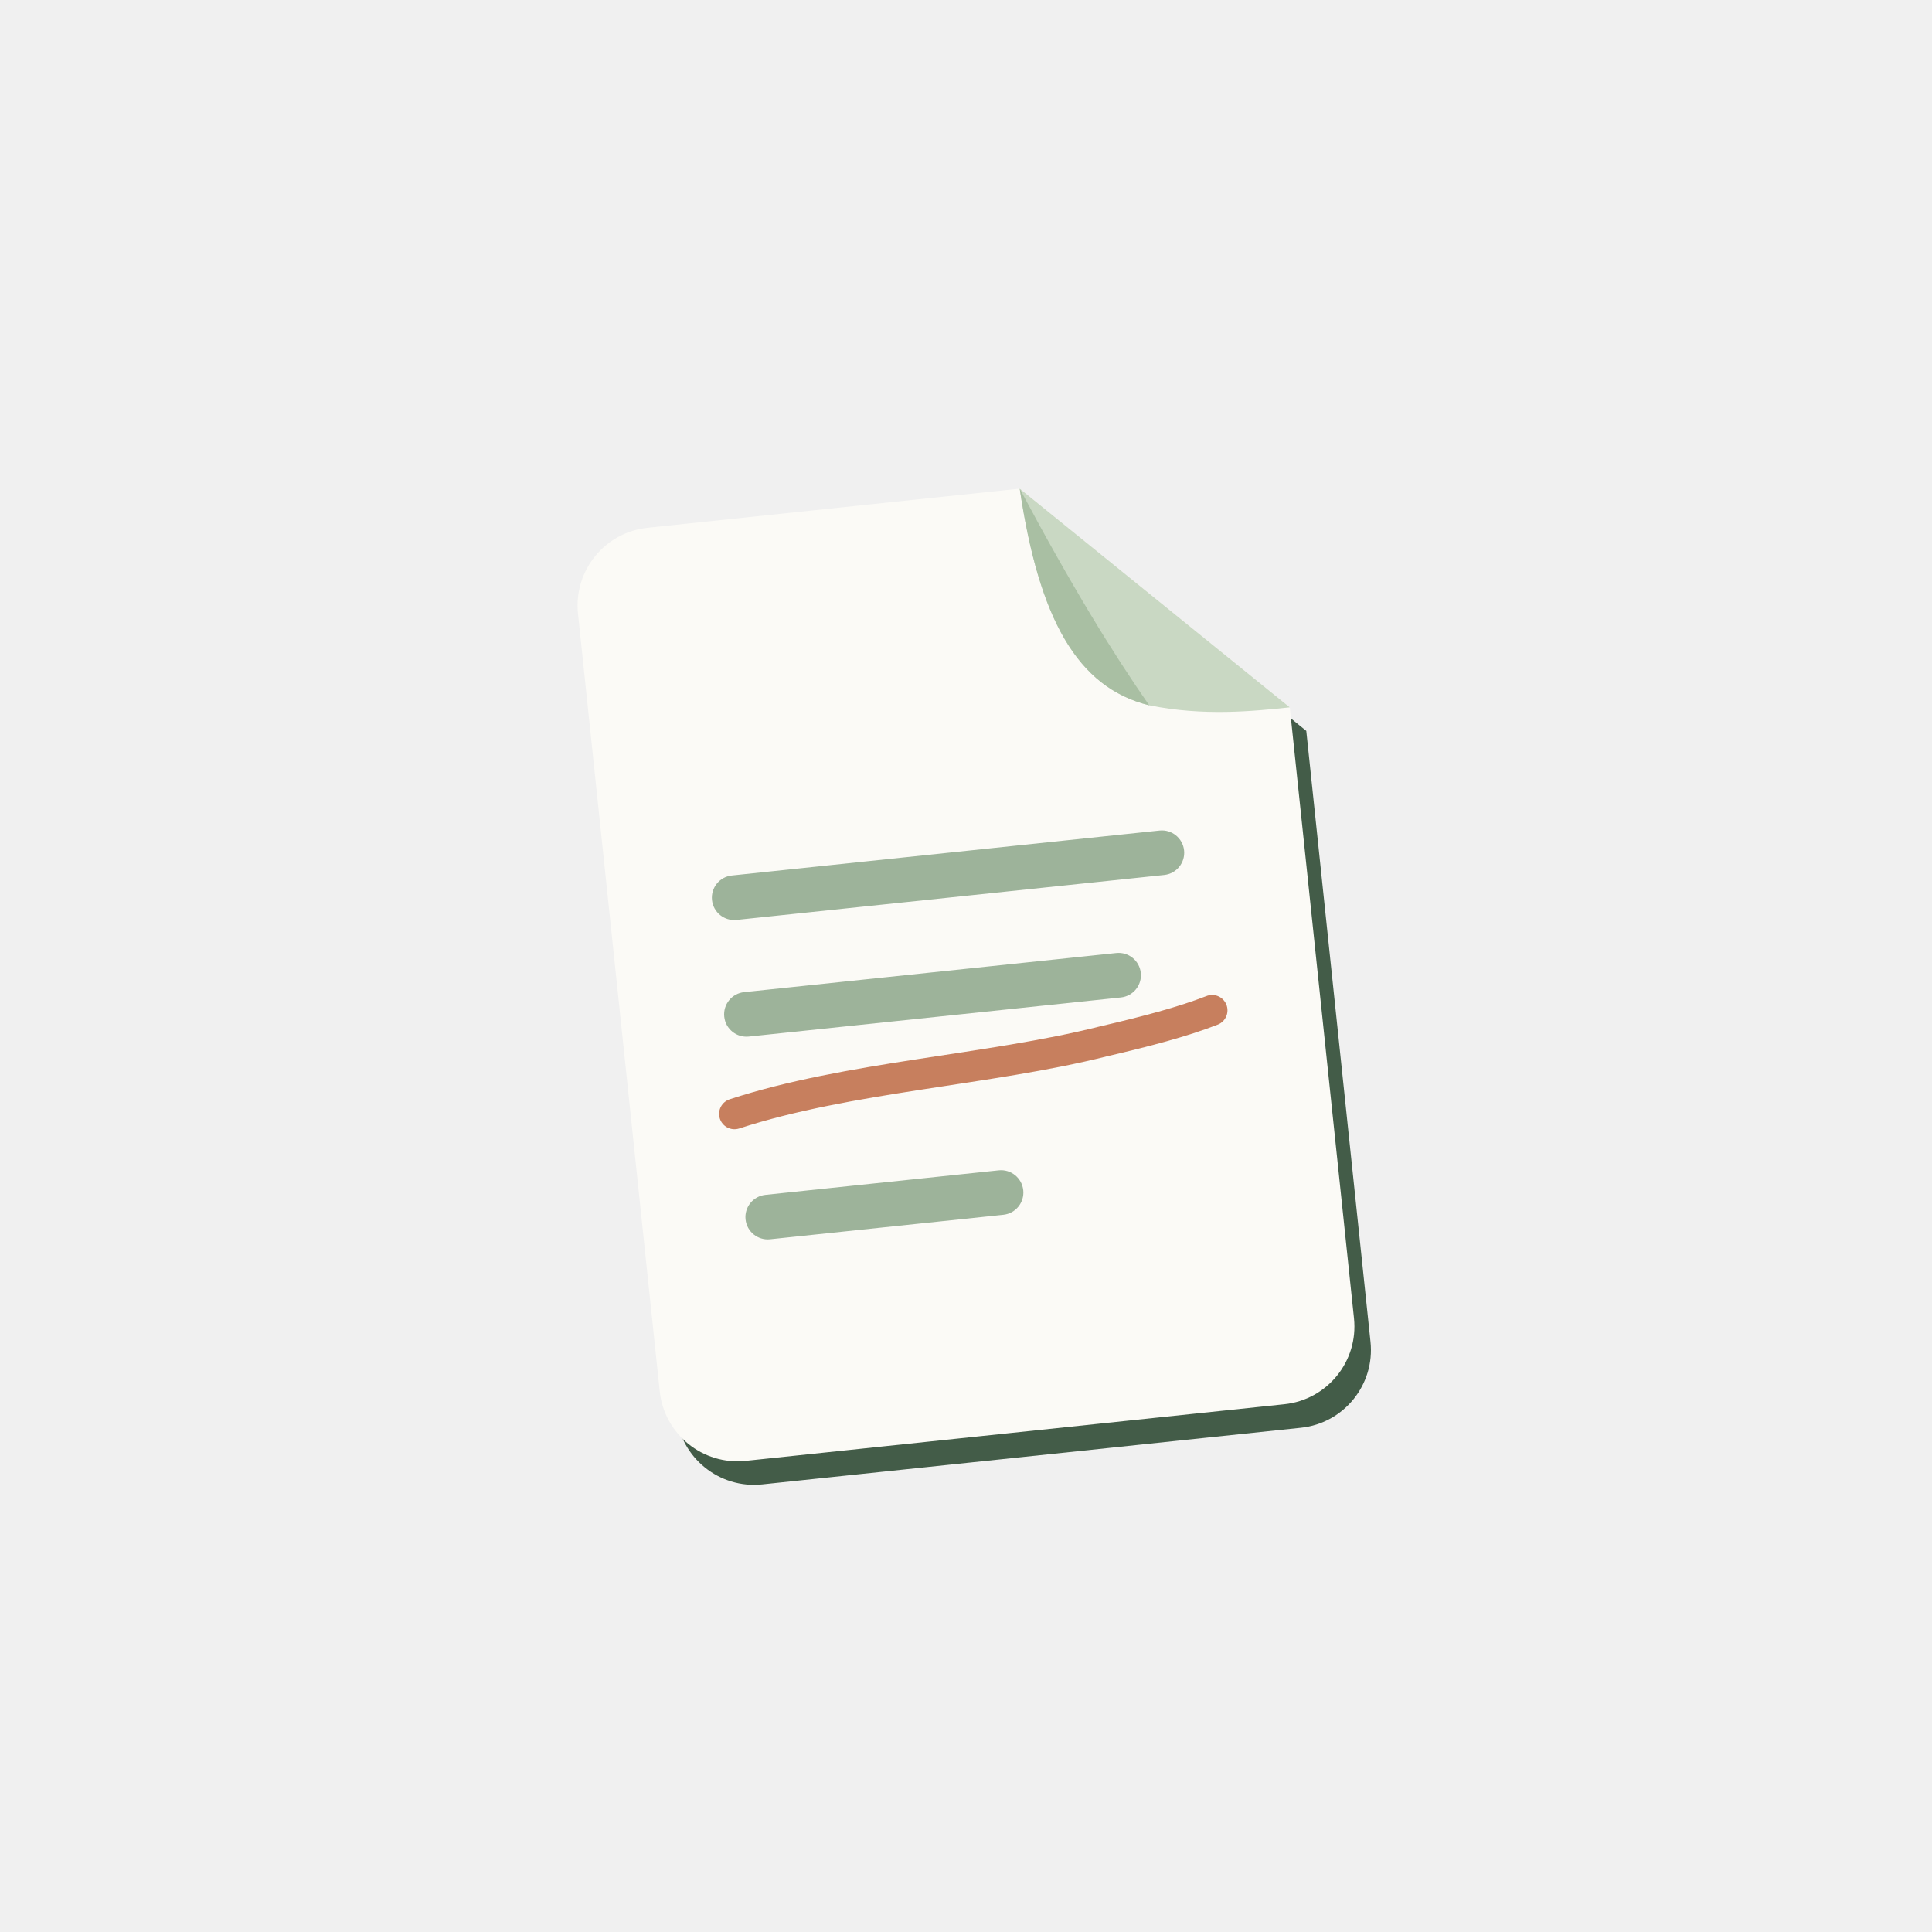
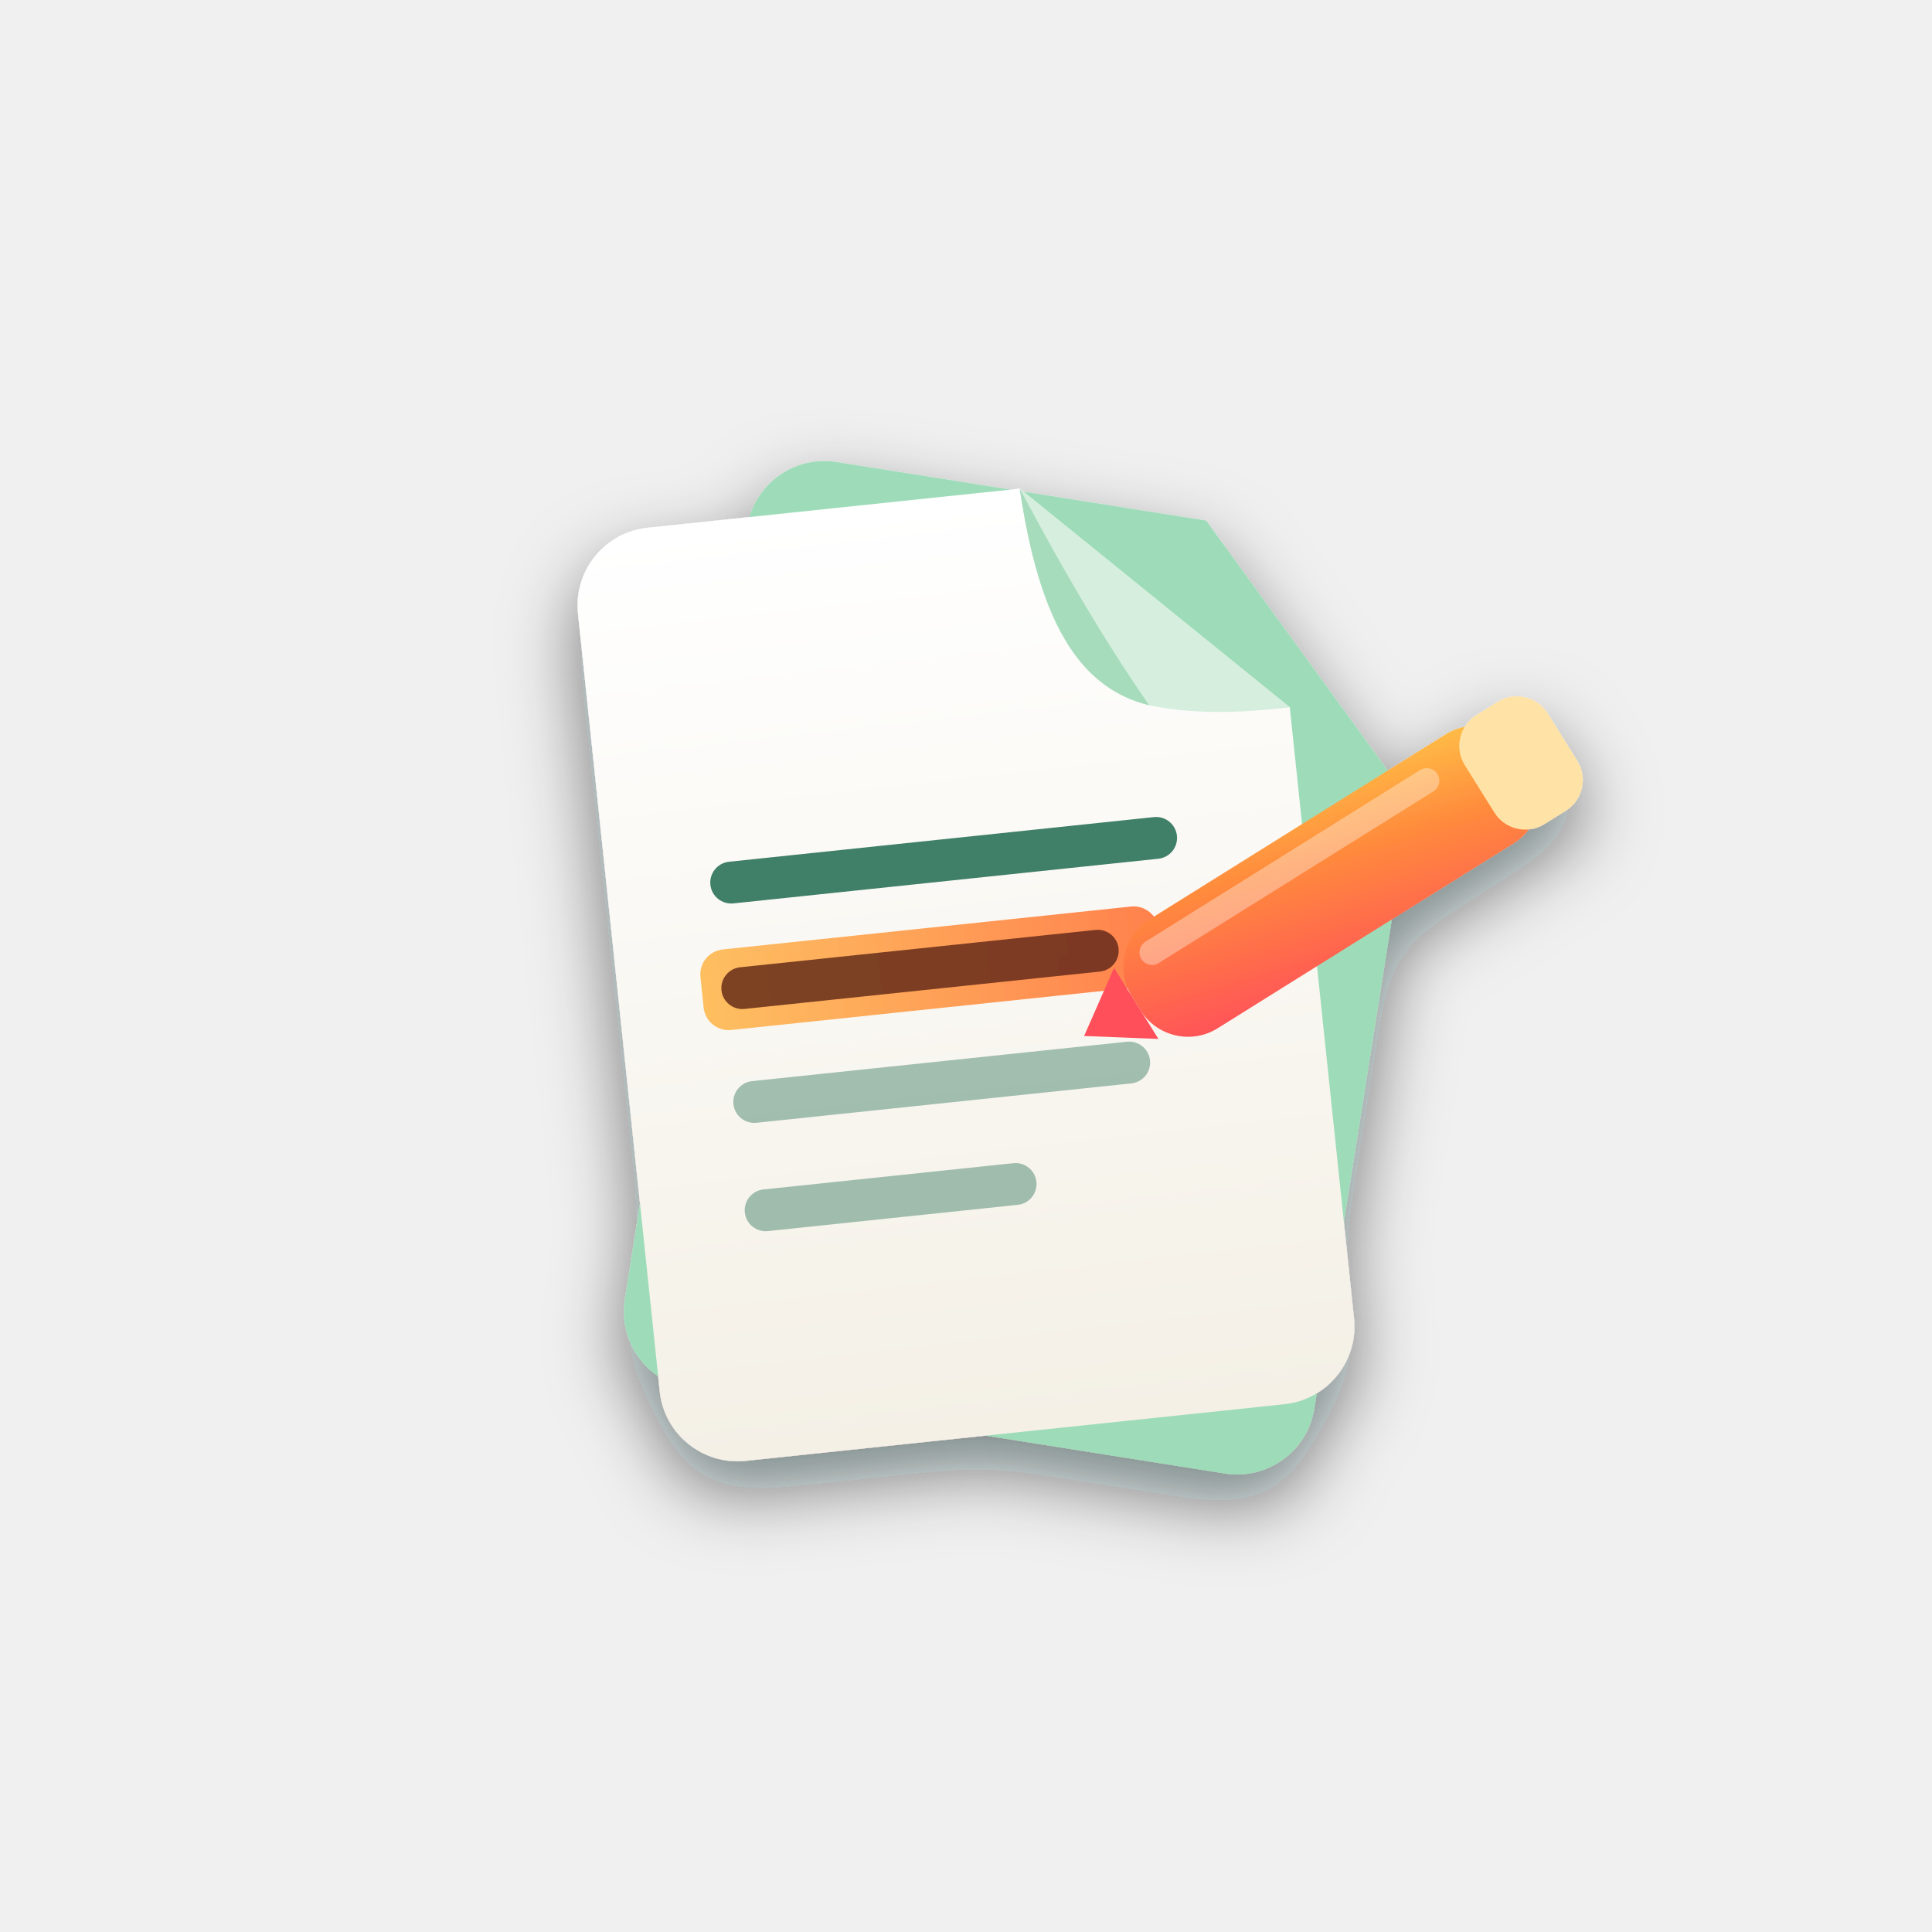
<svg xmlns="http://www.w3.org/2000/svg" width="1024" height="1024" viewBox="0 0 1024 1024">
-   <g transform="translate(512 512) scale(0.74) translate(-512 -512) rotate(-6 512 512)">
-     <path d="M318,176 H586 L762,352 V792 A56,56 0 0 1 706,848 H318 A56,56 0 0 1 262,792 V232 A56,56 0 0 1 318,176 Z" fill="#435C48" transform="translate(10,18)" />
-     <path d="M318,176 H586 L762,352 V792 A56,56 0 0 1 706,848 H318 A56,56 0 0 1 262,792 V232 A56,56 0 0 1 318,176 Z" fill="#FBFAF6" />
-     <path d="M586,176 C590,270 612,322 662,340 C700,352 736,352 762,352 Z" fill="#C9D8C3" />
-     <path d="M586,176 C590,270 612,322 662,340 C640,300 616,250 586,176 Z" fill="#A9BFA3" />
-     <rect x="336" y="430" width="340" height="32" rx="16" fill="#9DB39A" />
-     <rect x="336" y="514" width="300" height="32" rx="16" fill="#9DB39A" />
-     <path d="M336,600 C420,582 520,588 604,576 C636,572 662,568 684,562" fill="none" stroke="#C77F5E" stroke-width="22" stroke-linecap="round" />
-     <rect x="336" y="660" width="200" height="32" rx="16" fill="#9DB39A" />
+   <defs>
+     <linearGradient id="bg" x1="0" y1="1" x2="1" y2="0">
+       <stop offset="0" stop-color="#0F3329" />
+       <stop offset="0.55" stop-color="#1F6A4E" />
+       <stop offset="1" stop-color="#37A276" />
+     </linearGradient>
+     <radialGradient id="glow" cx="0.78" cy="0.15" r="0.7">
+       <stop offset="0" stop-color="#B8F2CF" stop-opacity="0.35" />
+       <stop offset="1" stop-color="#B8F2CF" stop-opacity="0" />
+     </radialGradient>
+     <linearGradient id="mk" x1="0" y1="1" x2="1" y2="0">
+       <stop offset="0" stop-color="#FF4F5A" />
+       <stop offset="0.6" stop-color="#FF8A3D" />
+       <stop offset="1" stop-color="#FFC247" />
+     </linearGradient>
+     <linearGradient id="hl" x1="0" y1="0" x2="1" y2="0">
+       <stop offset="0" stop-color="#FFB547" stop-opacity="0.85" />
+       <stop offset="1" stop-color="#FF7A45" stop-opacity="0.95" />
+     </linearGradient>
+     <linearGradient id="pg" x1="0" y1="0" x2="0" y2="1">
+       <stop offset="0" stop-color="#FFFFFF" />
+       <stop offset="1" stop-color="#F4F0E6" />
+     </linearGradient>
+     <filter id="sh" x="-25%" y="-25%" width="150%" height="150%">
+       <feDropShadow dx="0" dy="22" stdDeviation="26" flood-color="#03130D" flood-opacity="0.5" />
+     </filter>
+   </defs>
+   <g transform="translate(512 512) scale(0.74) translate(-512 -512)">
+     <g filter="url(#sh)">
+       <g transform="rotate(9 512 512) translate(46,-6)">
+         <path d="M318,176 H586 L762,352 V792 A56,56 0 0 1 706,848 H318 A56,56 0 0 1 262,792 V232 A56,56 0 0 1 318,176 Z" fill="#9EDCB9" />
+       </g>
+       <g transform="rotate(-6 512 512)">
+         <path d="M318,176 H586 L762,352 V792 A56,56 0 0 1 706,848 H318 A56,56 0 0 1 262,792 V232 A56,56 0 0 1 318,176 Z" fill="url(#pg)" />
+         <path d="M586,176 C590,270 612,322 662,340 C700,352 736,352 762,352 Z" fill="#D5EEDD" />
+         <path d="M586,176 C590,270 612,322 662,340 C640,300 616,250 586,176 Z" fill="#A6DCBC" />
+         <rect x="336" y="420" width="336" height="30" rx="15" fill="#1F6A4E" opacity="0.85" />
+         <rect x="322" y="482" width="330" height="58" rx="18" fill="url(#hl)" />
+         <rect x="336" y="496" width="286" height="30" rx="15" fill="#5A2414" opacity="0.8" />
+         <rect x="336" y="578" width="300" height="30" rx="15" fill="#1F6A4E" opacity="0.4" />
+         <rect x="336" y="656" width="210" height="30" rx="15" fill="#1F6A4E" opacity="0.4" />
+       </g>
+       <g transform="rotate(-32 600 560)">
+         <rect x="640" y="514" width="330" height="92" rx="40" fill="url(#mk)" />
+         <rect x="930" y="514" width="70" height="92" rx="26" fill="#FFE3A6" />
+         <path d="M640,530 L596,560 L640,590 Z" fill="#FF4F5A" />
+         <rect x="660" y="526" width="250" height="18" rx="9" fill="#FFFFFF" opacity="0.35" />
+       </g>
+     </g>
  </g>
</svg>
